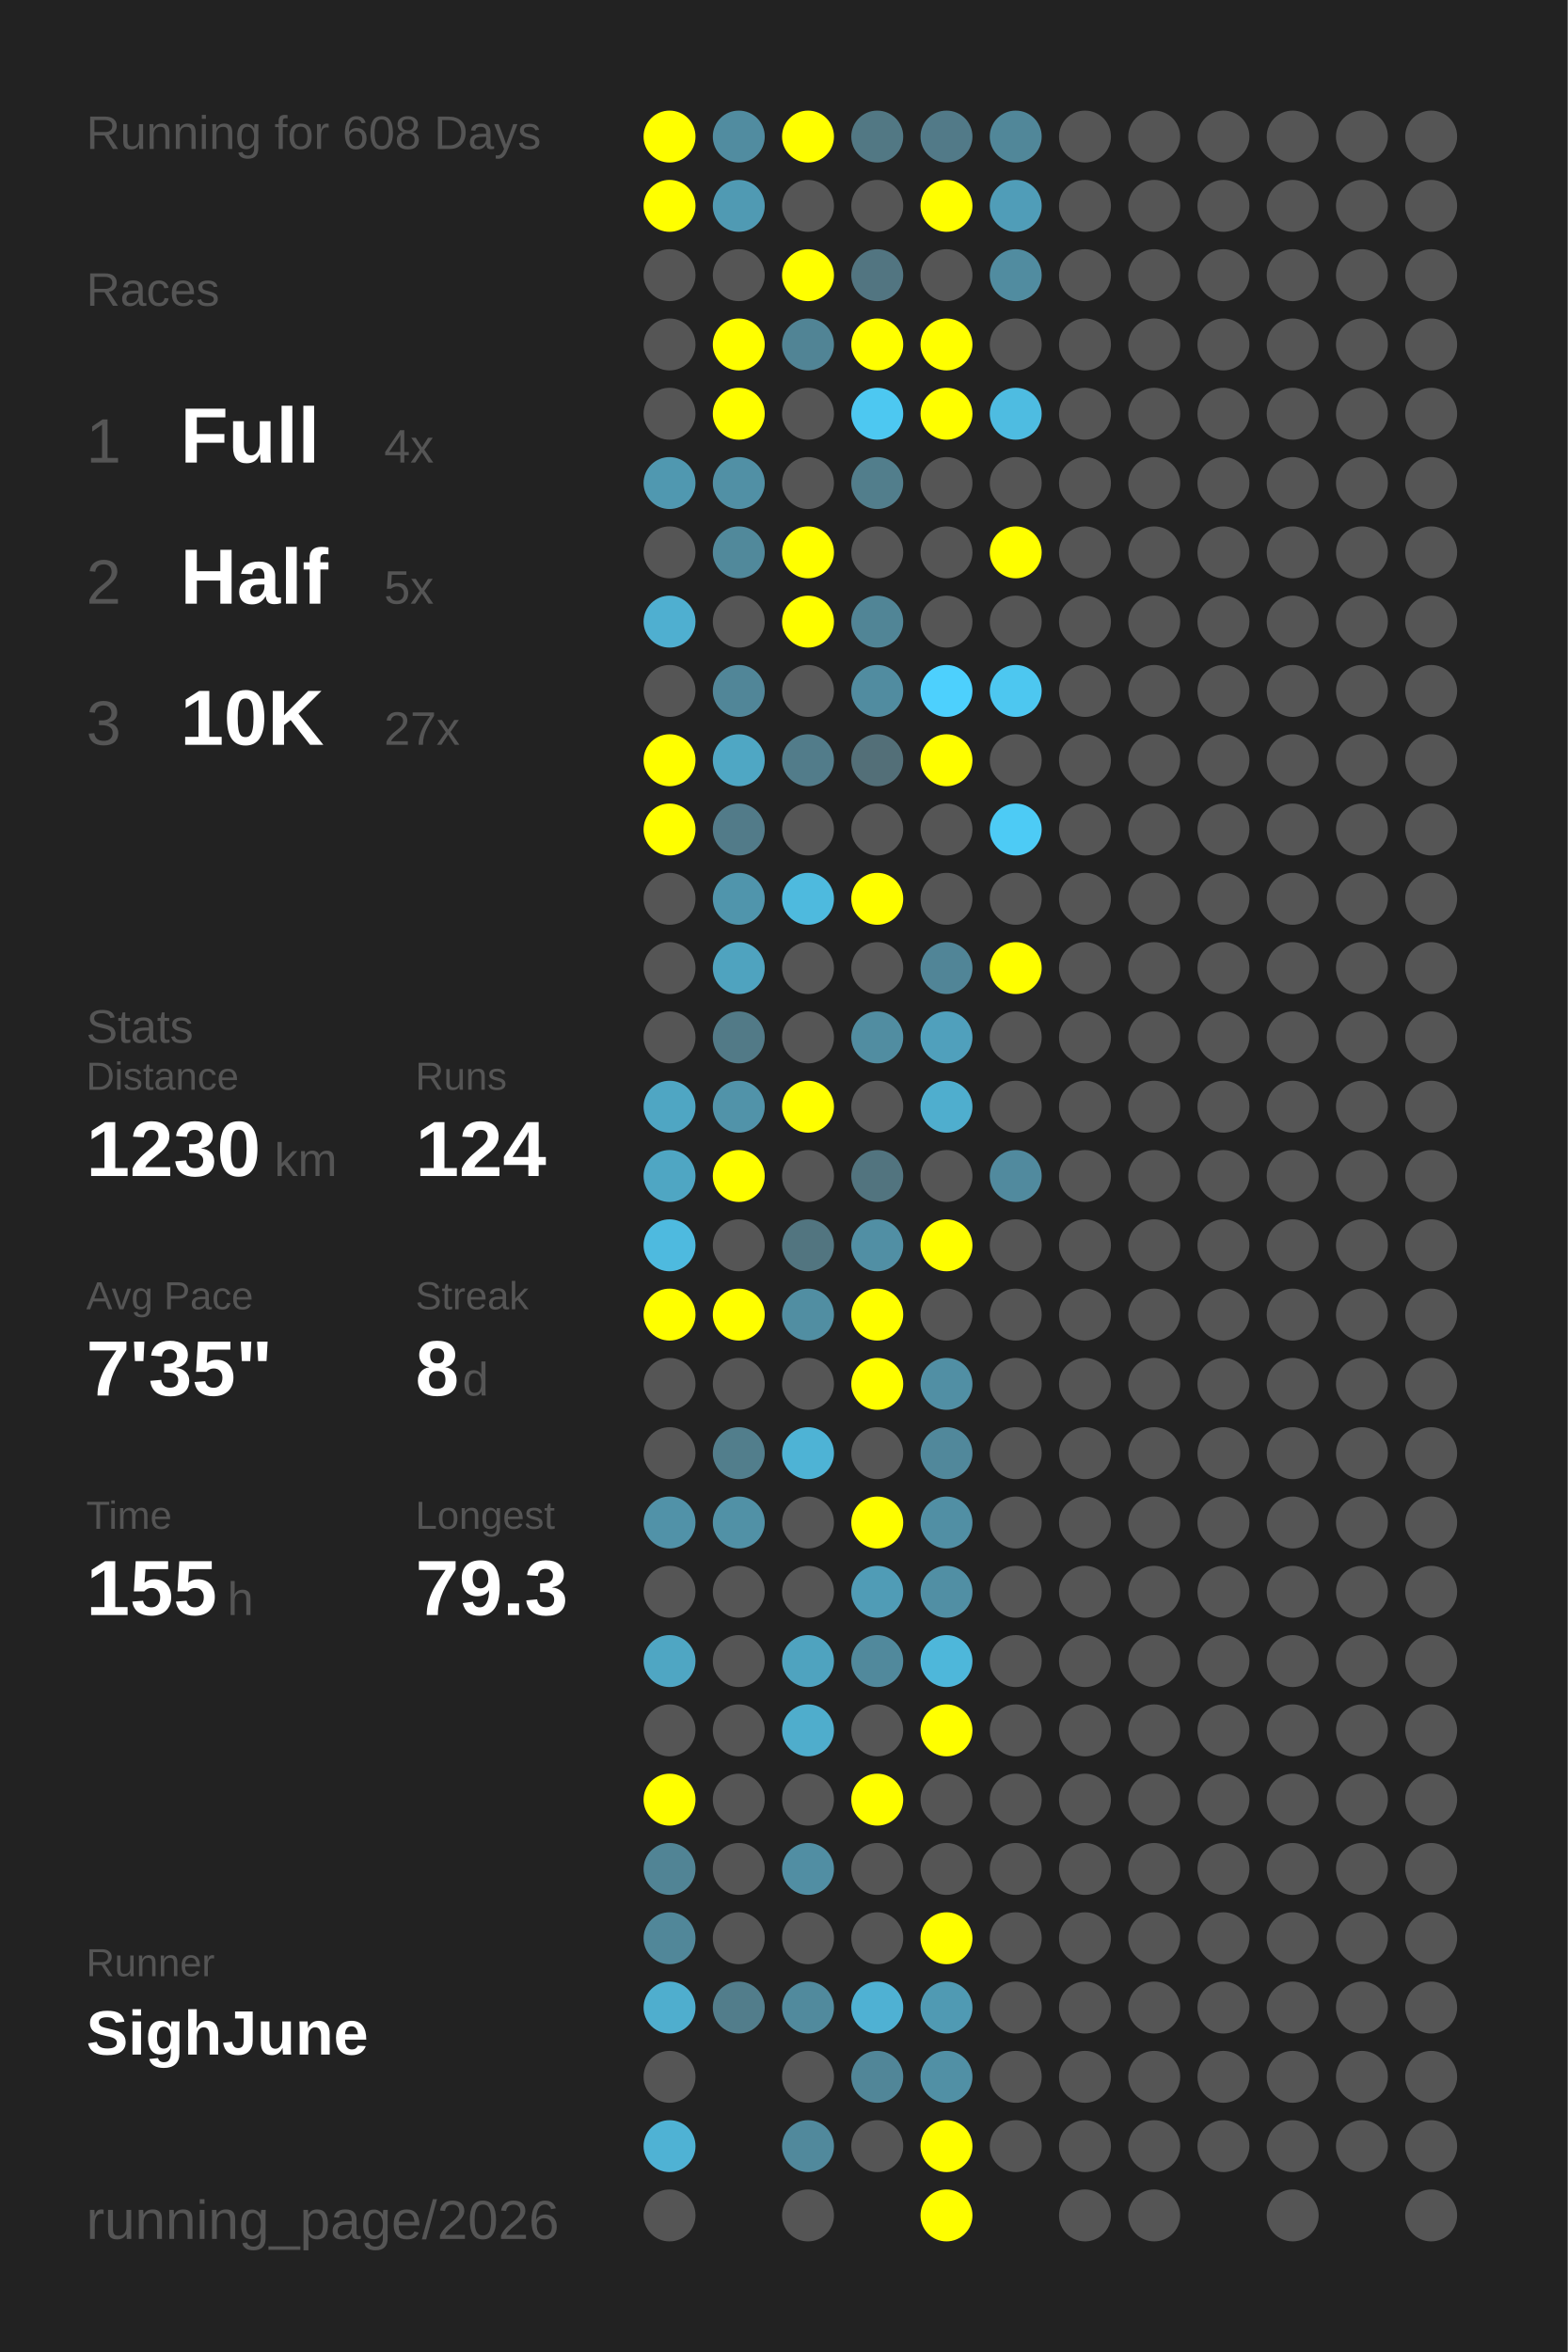
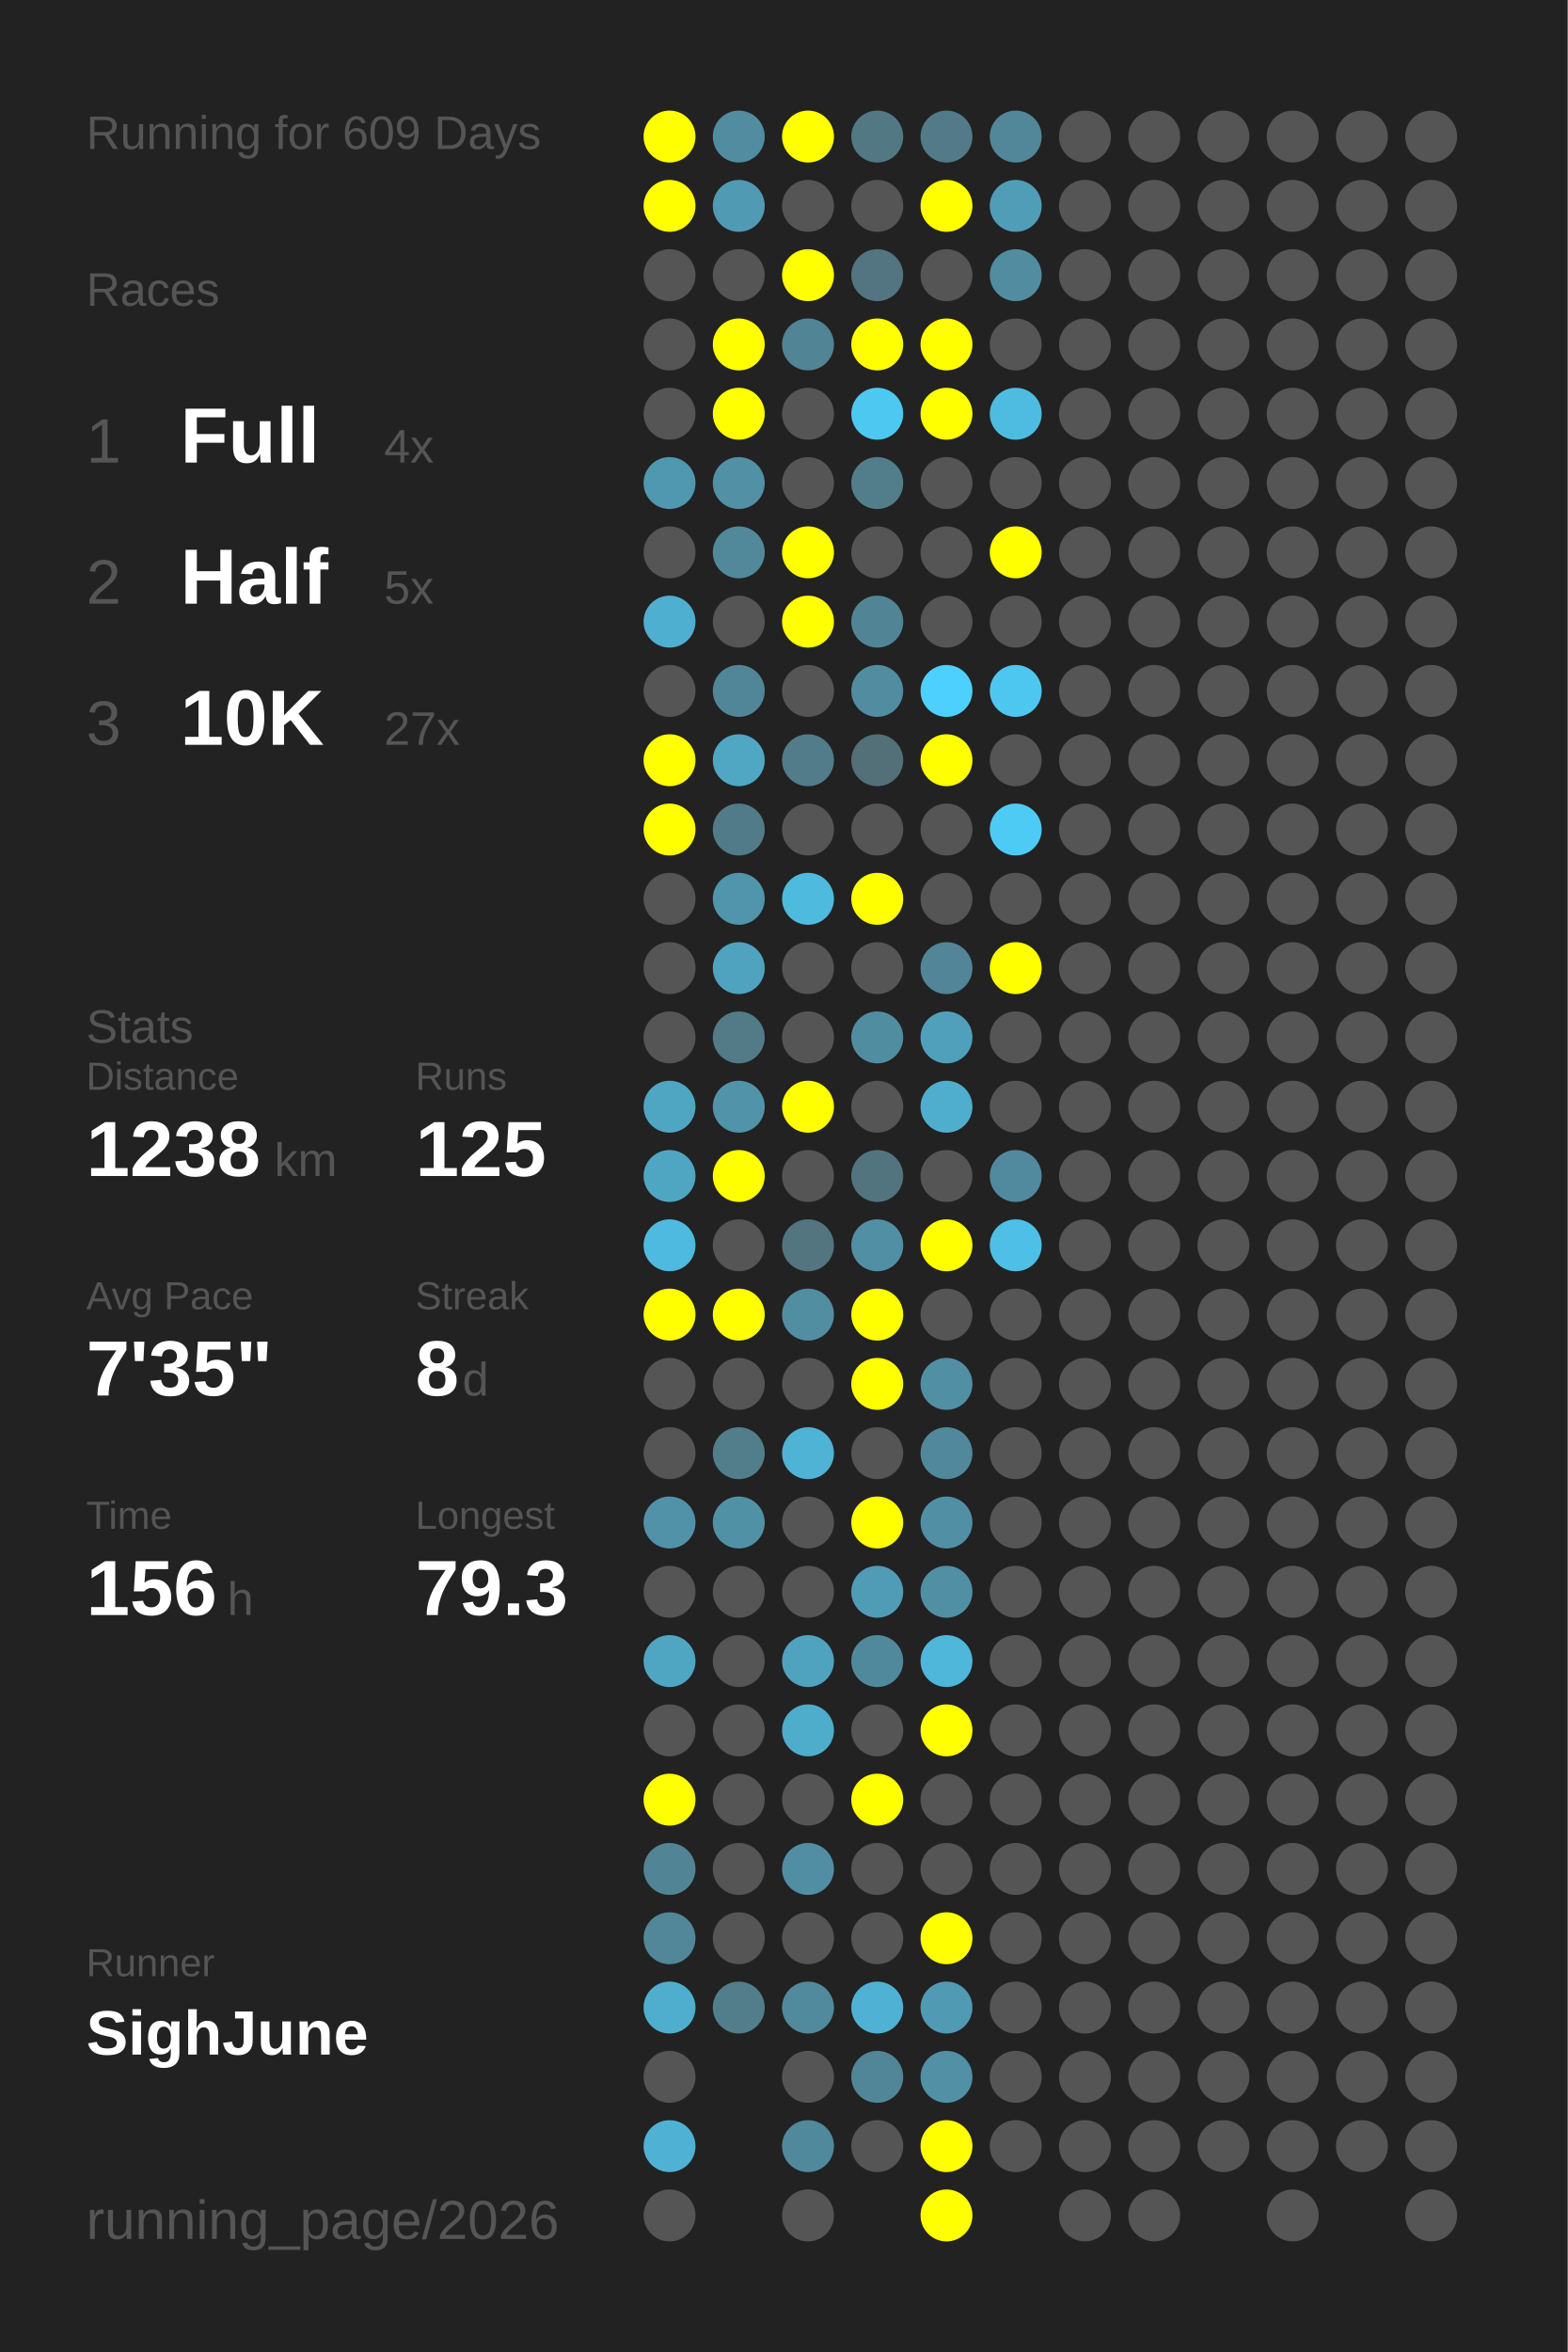
<svg xmlns="http://www.w3.org/2000/svg" baseProfile="full" height="300mm" version="1.1" viewBox="0,0,200,300" width="200mm">
  <defs />
  <rect fill="#222222" height="300" width="200" x="0" y="0" />
-   <text fill="#555555" style="font-size:6px; font-family:Arial;" x="11" y="19">Running for 608 Days</text>
+   <text fill="#555555" style="font-size:6px; font-family:Arial;" x="11" y="19">Running for 609 Days</text>
  <text fill="#555555" style="font-size:6px; font-family:Arial;" x="11" y="39">Races</text>
  <text fill="#555555" style="font-size:8px; font-family:Arial;" x="11" y="59">1</text>
  <text fill="#FFFFFF" style="font-size:10px; font-family:Arial; font-weight:bold;" x="23" y="59">Full</text>
  <text fill="#555555" style="font-size:6px; font-family:Arial;" x="49" y="59">4x</text>
  <text fill="#555555" style="font-size:8px; font-family:Arial;" x="11" y="77">2</text>
  <text fill="#FFFFFF" style="font-size:10px; font-family:Arial; font-weight:bold;" x="23" y="77">Half</text>
  <text fill="#555555" style="font-size:6px; font-family:Arial;" x="49" y="77">5x</text>
  <text fill="#555555" style="font-size:8px; font-family:Arial;" x="11" y="95">3</text>
  <text fill="#FFFFFF" style="font-size:10px; font-family:Arial; font-weight:bold;" x="23" y="95">10K</text>
  <text fill="#555555" style="font-size:6px; font-family:Arial;" x="49" y="95">27x</text>
  <text fill="#555555" style="font-size:6px; font-family:Arial;" x="11" y="133">Stats</text>
  <text fill="#555555" style="font-size:5px; font-family:Arial;" x="11" y="139">Distance</text>
-   <text fill="#FFFFFF" style="font-size:10px; font-family:Arial; font-weight:bold;" x="11" y="150">1230</text>
+   <text fill="#FFFFFF" style="font-size:10px; font-family:Arial; font-weight:bold;" x="11" y="150">1238</text>
  <text fill="#555555" style="font-size:6px; font-family:Arial;" x="35" y="150">km</text>
  <text fill="#555555" style="font-size:5px; font-family:Arial;" x="53" y="139">Runs</text>
-   <text fill="#FFFFFF" style="font-size:10px; font-family:Arial; font-weight:bold;" x="53" y="150">124</text>
+   <text fill="#FFFFFF" style="font-size:10px; font-family:Arial; font-weight:bold;" x="53" y="150">125</text>
  <text fill="#555555" style="font-size:5px; font-family:Arial;" x="11" y="167">Avg Pace</text>
  <text fill="#FFFFFF" style="font-size:10px; font-family:Arial; font-weight:bold;" x="11" y="178">7'35"</text>
  <text fill="#555555" style="font-size:5px; font-family:Arial;" x="53" y="167">Streak</text>
  <text fill="#FFFFFF" style="font-size:10px; font-family:Arial; font-weight:bold;" x="53" y="178">8</text>
  <text fill="#555555" style="font-size:6px; font-family:Arial;" x="59" y="178">d</text>
  <text fill="#555555" style="font-size:5px; font-family:Arial;" x="11" y="195">Time</text>
-   <text fill="#FFFFFF" style="font-size:10px; font-family:Arial; font-weight:bold;" x="11" y="206">155</text>
+   <text fill="#FFFFFF" style="font-size:10px; font-family:Arial; font-weight:bold;" x="11" y="206">156</text>
  <text fill="#555555" style="font-size:6px; font-family:Arial;" x="29" y="206">h</text>
  <text fill="#555555" style="font-size:5px; font-family:Arial;" x="53" y="195">Longest</text>
  <text fill="#FFFFFF" style="font-size:10px; font-family:Arial; font-weight:bold;" x="53" y="206">79.3</text>
  <text fill="#555555" style="font-size:5px; font-family:Arial;" x="11" y="252.065">Runner</text>
  <text fill="#FFFFFF" style="font-size:8px; font-family:Arial; font-weight:bold;" x="11" y="262.065">SighJune</text>
  <text fill="#555555" style="font-size:7px; font-family:Arial;" x="11" y="285.581">running_page/2026</text>
  <circle cx="85.417" cy="17.419" fill="#FFFF00" r="3.312" />
  <circle cx="85.417" cy="26.258" fill="#FFFF00" r="3.312" />
  <circle cx="85.417" cy="35.097" fill="#555555" r="3.312" />
  <circle cx="85.417" cy="43.935" fill="#555555" r="3.312" />
  <circle cx="85.417" cy="52.774" fill="#555555" r="3.312" />
  <circle cx="85.417" cy="61.613" fill="#5098b0" r="3.312" />
  <circle cx="85.417" cy="70.452" fill="#555555" r="3.312" />
  <circle cx="85.417" cy="79.29" fill="#4fafd0" r="3.312" />
  <circle cx="85.417" cy="88.129" fill="#555555" r="3.312" />
  <circle cx="85.417" cy="96.968" fill="#FFFF00" r="3.312" />
  <circle cx="85.417" cy="105.806" fill="#FFFF00" r="3.312" />
  <circle cx="85.417" cy="114.645" fill="#555555" r="3.312" />
  <circle cx="85.417" cy="123.484" fill="#555555" r="3.312" />
  <circle cx="85.417" cy="132.323" fill="#555555" r="3.312" />
  <circle cx="85.417" cy="141.161" fill="#4fa6c3" r="3.312" />
  <circle cx="85.417" cy="150" fill="#4fa6c3" r="3.312" />
  <circle cx="85.417" cy="158.839" fill="#4ebadf" r="3.312" />
  <circle cx="85.417" cy="167.677" fill="#FFFF00" r="3.312" />
  <circle cx="85.417" cy="176.516" fill="#555555" r="3.312" />
  <circle cx="85.417" cy="185.355" fill="#555555" r="3.312" />
  <circle cx="85.417" cy="194.194" fill="#5192a8" r="3.312" />
  <circle cx="85.417" cy="203.032" fill="#555555" r="3.312" />
  <circle cx="85.417" cy="211.871" fill="#4fa6c3" r="3.312" />
  <circle cx="85.417" cy="220.71" fill="#555555" r="3.312" />
  <circle cx="85.417" cy="229.548" fill="#FFFF00" r="3.312" />
  <circle cx="85.417" cy="238.387" fill="#518495" r="3.312" />
  <circle cx="85.417" cy="247.226" fill="#518799" r="3.312" />
  <circle cx="85.417" cy="256.065" fill="#4faece" r="3.312" />
  <circle cx="85.417" cy="264.903" fill="#555555" r="3.312" />
  <circle cx="85.417" cy="273.742" fill="#4fb2d4" r="3.312" />
  <circle cx="85.417" cy="282.581" fill="#555555" r="3.312" />
  <circle cx="94.25" cy="17.419" fill="#518ca0" r="3.312" />
  <circle cx="94.25" cy="26.258" fill="#509ab3" r="3.312" />
  <circle cx="94.25" cy="35.097" fill="#555555" r="3.312" />
  <circle cx="94.25" cy="43.935" fill="#FFFF00" r="3.312" />
  <circle cx="94.25" cy="52.774" fill="#FFFF00" r="3.312" />
  <circle cx="94.25" cy="61.613" fill="#5190a5" r="3.312" />
  <circle cx="94.25" cy="70.452" fill="#51899b" r="3.312" />
  <circle cx="94.25" cy="79.29" fill="#555555" r="3.312" />
  <circle cx="94.25" cy="88.129" fill="#518698" r="3.312" />
  <circle cx="94.25" cy="96.968" fill="#4fa7c4" r="3.312" />
  <circle cx="94.25" cy="105.806" fill="#527b89" r="3.312" />
  <circle cx="94.25" cy="114.645" fill="#5095ac" r="3.312" />
  <circle cx="94.25" cy="123.484" fill="#4fa3bf" r="3.312" />
  <circle cx="94.25" cy="132.323" fill="#527a87" r="3.312" />
  <circle cx="94.25" cy="141.161" fill="#5193a9" r="3.312" />
  <circle cx="94.25" cy="150" fill="#FFFF00" r="3.312" />
  <circle cx="94.25" cy="158.839" fill="#555555" r="3.312" />
  <circle cx="94.25" cy="167.677" fill="#FFFF00" r="3.312" />
  <circle cx="94.25" cy="176.516" fill="#555555" r="3.312" />
  <circle cx="94.25" cy="185.355" fill="#527e8c" r="3.312" />
  <circle cx="94.25" cy="194.194" fill="#5191a6" r="3.312" />
  <circle cx="94.25" cy="203.032" fill="#555555" r="3.312" />
  <circle cx="94.25" cy="211.871" fill="#555555" r="3.312" />
  <circle cx="94.25" cy="220.71" fill="#555555" r="3.312" />
  <circle cx="94.25" cy="229.548" fill="#555555" r="3.312" />
  <circle cx="94.25" cy="238.387" fill="#555555" r="3.312" />
  <circle cx="94.25" cy="247.226" fill="#555555" r="3.312" />
  <circle cx="94.25" cy="256.065" fill="#527d8b" r="3.312" />
  <circle cx="103.083" cy="17.419" fill="#FFFF00" r="3.312" />
  <circle cx="103.083" cy="26.258" fill="#555555" r="3.312" />
  <circle cx="103.083" cy="35.097" fill="#FFFF00" r="3.312" />
  <circle cx="103.083" cy="43.935" fill="#518495" r="3.312" />
  <circle cx="103.083" cy="52.774" fill="#555555" r="3.312" />
  <circle cx="103.083" cy="61.613" fill="#555555" r="3.312" />
  <circle cx="103.083" cy="70.452" fill="#FFFF00" r="3.312" />
  <circle cx="103.083" cy="79.29" fill="#FFFF00" r="3.312" />
  <circle cx="103.083" cy="88.129" fill="#555555" r="3.312" />
  <circle cx="103.083" cy="96.968" fill="#527c8a" r="3.312" />
  <circle cx="103.083" cy="105.806" fill="#555555" r="3.312" />
  <circle cx="103.083" cy="114.645" fill="#4ebade" r="3.312" />
  <circle cx="103.083" cy="123.484" fill="#555555" r="3.312" />
  <circle cx="103.083" cy="132.323" fill="#555555" r="3.312" />
  <circle cx="103.083" cy="141.161" fill="#FFFF00" r="3.312" />
  <circle cx="103.083" cy="150" fill="#555555" r="3.312" />
  <circle cx="103.083" cy="158.839" fill="#527580" r="3.312" />
  <circle cx="103.083" cy="167.677" fill="#518ea2" r="3.312" />
  <circle cx="103.083" cy="176.516" fill="#555555" r="3.312" />
  <circle cx="103.083" cy="185.355" fill="#4eb3d5" r="3.312" />
  <circle cx="103.083" cy="194.194" fill="#555555" r="3.312" />
  <circle cx="103.083" cy="203.032" fill="#555555" r="3.312" />
  <circle cx="103.083" cy="211.871" fill="#4fa3bf" r="3.312" />
  <circle cx="103.083" cy="220.71" fill="#4fadcc" r="3.312" />
  <circle cx="103.083" cy="229.548" fill="#555555" r="3.312" />
  <circle cx="103.083" cy="238.387" fill="#518ea3" r="3.312" />
  <circle cx="103.083" cy="247.226" fill="#555555" r="3.312" />
  <circle cx="103.083" cy="256.065" fill="#518a9d" r="3.312" />
  <circle cx="103.083" cy="264.903" fill="#555555" r="3.312" />
  <circle cx="103.083" cy="273.742" fill="#51899c" r="3.312" />
  <circle cx="103.083" cy="282.581" fill="#555555" r="3.312" />
  <circle cx="111.917" cy="17.419" fill="#527884" r="3.312" />
  <circle cx="111.917" cy="26.258" fill="#555555" r="3.312" />
  <circle cx="111.917" cy="35.097" fill="#527581" r="3.312" />
  <circle cx="111.917" cy="43.935" fill="#FFFF00" r="3.312" />
  <circle cx="111.917" cy="52.774" fill="#4dc8f1" r="3.312" />
  <circle cx="111.917" cy="61.613" fill="#527e8c" r="3.312" />
  <circle cx="111.917" cy="70.452" fill="#555555" r="3.312" />
  <circle cx="111.917" cy="79.29" fill="#518596" r="3.312" />
  <circle cx="111.917" cy="88.129" fill="#518ca0" r="3.312" />
  <circle cx="111.917" cy="96.968" fill="#536f78" r="3.312" />
  <circle cx="111.917" cy="105.806" fill="#555555" r="3.312" />
  <circle cx="111.917" cy="114.645" fill="#FFFF00" r="3.312" />
  <circle cx="111.917" cy="123.484" fill="#555555" r="3.312" />
  <circle cx="111.917" cy="132.323" fill="#518da1" r="3.312" />
  <circle cx="111.917" cy="141.161" fill="#555555" r="3.312" />
  <circle cx="111.917" cy="150" fill="#52747f" r="3.312" />
  <circle cx="111.917" cy="158.839" fill="#518fa4" r="3.312" />
  <circle cx="111.917" cy="167.677" fill="#FFFF00" r="3.312" />
  <circle cx="111.917" cy="176.516" fill="#FFFF00" r="3.312" />
  <circle cx="111.917" cy="185.355" fill="#555555" r="3.312" />
  <circle cx="111.917" cy="194.194" fill="#FFFF00" r="3.312" />
  <circle cx="111.917" cy="203.032" fill="#509cb6" r="3.312" />
  <circle cx="111.917" cy="211.871" fill="#51899c" r="3.312" />
  <circle cx="111.917" cy="220.71" fill="#555555" r="3.312" />
  <circle cx="111.917" cy="229.548" fill="#FFFF00" r="3.312" />
  <circle cx="111.917" cy="238.387" fill="#555555" r="3.312" />
  <circle cx="111.917" cy="247.226" fill="#555555" r="3.312" />
  <circle cx="111.917" cy="256.065" fill="#4fb1d3" r="3.312" />
  <circle cx="111.917" cy="264.903" fill="#518698" r="3.312" />
  <circle cx="111.917" cy="273.742" fill="#555555" r="3.312" />
  <circle cx="120.75" cy="17.419" fill="#527a88" r="3.312" />
  <circle cx="120.75" cy="26.258" fill="#FFFF00" r="3.312" />
  <circle cx="120.75" cy="35.097" fill="#555555" r="3.312" />
  <circle cx="120.75" cy="43.935" fill="#FFFF00" r="3.312" />
  <circle cx="120.75" cy="52.774" fill="#FFFF00" r="3.312" />
  <circle cx="120.75" cy="61.613" fill="#555555" r="3.312" />
  <circle cx="120.75" cy="70.452" fill="#555555" r="3.312" />
  <circle cx="120.75" cy="79.29" fill="#555555" r="3.312" />
  <circle cx="120.75" cy="88.129" fill="#4dd0fd" r="3.312" />
  <circle cx="120.75" cy="96.968" fill="#FFFF00" r="3.312" />
  <circle cx="120.75" cy="105.806" fill="#555555" r="3.312" />
  <circle cx="120.75" cy="114.645" fill="#555555" r="3.312" />
  <circle cx="120.75" cy="123.484" fill="#518597" r="3.312" />
  <circle cx="120.75" cy="132.323" fill="#50a0bc" r="3.312" />
  <circle cx="120.75" cy="141.161" fill="#4faece" r="3.312" />
  <circle cx="120.75" cy="150" fill="#555555" r="3.312" />
  <circle cx="120.75" cy="158.839" fill="#FFFF00" r="3.312" />
  <circle cx="120.75" cy="167.677" fill="#555555" r="3.312" />
  <circle cx="120.75" cy="176.516" fill="#518fa4" r="3.312" />
  <circle cx="120.75" cy="185.355" fill="#51889b" r="3.312" />
  <circle cx="120.75" cy="194.194" fill="#518fa4" r="3.312" />
  <circle cx="120.75" cy="203.032" fill="#518fa4" r="3.312" />
  <circle cx="120.75" cy="211.871" fill="#4eb7da" r="3.312" />
  <circle cx="120.75" cy="220.71" fill="#FFFF00" r="3.312" />
  <circle cx="120.75" cy="229.548" fill="#555555" r="3.312" />
  <circle cx="120.75" cy="238.387" fill="#555555" r="3.312" />
  <circle cx="120.75" cy="247.226" fill="#FFFF00" r="3.312" />
  <circle cx="120.75" cy="256.065" fill="#509ab3" r="3.312" />
  <circle cx="120.75" cy="264.903" fill="#5190a5" r="3.312" />
  <circle cx="120.75" cy="273.742" fill="#FFFF00" r="3.312" />
  <circle cx="120.75" cy="282.581" fill="#FFFF00" r="3.312" />
  <circle cx="129.583" cy="17.419" fill="#518799" r="3.312" />
  <circle cx="129.583" cy="26.258" fill="#509db8" r="3.312" />
  <circle cx="129.583" cy="35.097" fill="#518ca0" r="3.312" />
  <circle cx="129.583" cy="43.935" fill="#555555" r="3.312" />
  <circle cx="129.583" cy="52.774" fill="#4ebce1" r="3.312" />
  <circle cx="129.583" cy="61.613" fill="#555555" r="3.312" />
  <circle cx="129.583" cy="70.452" fill="#FFFF00" r="3.312" />
  <circle cx="129.583" cy="79.29" fill="#555555" r="3.312" />
  <circle cx="129.583" cy="88.129" fill="#4dc7f0" r="3.312" />
  <circle cx="129.583" cy="96.968" fill="#555555" r="3.312" />
  <circle cx="129.583" cy="105.806" fill="#4dcbf5" r="3.312" />
  <circle cx="129.583" cy="114.645" fill="#555555" r="3.312" />
  <circle cx="129.583" cy="123.484" fill="#FFFF00" r="3.312" />
  <circle cx="129.583" cy="132.323" fill="#555555" r="3.312" />
  <circle cx="129.583" cy="141.161" fill="#555555" r="3.312" />
  <circle cx="129.583" cy="150" fill="#518a9e" r="3.312" />
-   <circle cx="129.583" cy="158.839" fill="#555555" r="3.312" />
+   <circle cx="129.583" cy="158.839" fill="#4ebfe6" r="3.312" />
  <circle cx="129.583" cy="167.677" fill="#555555" r="3.312" />
  <circle cx="129.583" cy="176.516" fill="#555555" r="3.312" />
  <circle cx="129.583" cy="185.355" fill="#555555" r="3.312" />
  <circle cx="129.583" cy="194.194" fill="#555555" r="3.312" />
  <circle cx="129.583" cy="203.032" fill="#555555" r="3.312" />
  <circle cx="129.583" cy="211.871" fill="#555555" r="3.312" />
  <circle cx="129.583" cy="220.71" fill="#555555" r="3.312" />
  <circle cx="129.583" cy="229.548" fill="#555555" r="3.312" />
  <circle cx="129.583" cy="238.387" fill="#555555" r="3.312" />
  <circle cx="129.583" cy="247.226" fill="#555555" r="3.312" />
  <circle cx="129.583" cy="256.065" fill="#555555" r="3.312" />
  <circle cx="129.583" cy="264.903" fill="#555555" r="3.312" />
  <circle cx="129.583" cy="273.742" fill="#555555" r="3.312" />
  <circle cx="138.417" cy="17.419" fill="#555555" r="3.312" />
  <circle cx="138.417" cy="26.258" fill="#555555" r="3.312" />
  <circle cx="138.417" cy="35.097" fill="#555555" r="3.312" />
  <circle cx="138.417" cy="43.935" fill="#555555" r="3.312" />
  <circle cx="138.417" cy="52.774" fill="#555555" r="3.312" />
  <circle cx="138.417" cy="61.613" fill="#555555" r="3.312" />
  <circle cx="138.417" cy="70.452" fill="#555555" r="3.312" />
  <circle cx="138.417" cy="79.29" fill="#555555" r="3.312" />
  <circle cx="138.417" cy="88.129" fill="#555555" r="3.312" />
  <circle cx="138.417" cy="96.968" fill="#555555" r="3.312" />
  <circle cx="138.417" cy="105.806" fill="#555555" r="3.312" />
  <circle cx="138.417" cy="114.645" fill="#555555" r="3.312" />
  <circle cx="138.417" cy="123.484" fill="#555555" r="3.312" />
  <circle cx="138.417" cy="132.323" fill="#555555" r="3.312" />
  <circle cx="138.417" cy="141.161" fill="#555555" r="3.312" />
  <circle cx="138.417" cy="150" fill="#555555" r="3.312" />
  <circle cx="138.417" cy="158.839" fill="#555555" r="3.312" />
  <circle cx="138.417" cy="167.677" fill="#555555" r="3.312" />
  <circle cx="138.417" cy="176.516" fill="#555555" r="3.312" />
  <circle cx="138.417" cy="185.355" fill="#555555" r="3.312" />
  <circle cx="138.417" cy="194.194" fill="#555555" r="3.312" />
  <circle cx="138.417" cy="203.032" fill="#555555" r="3.312" />
  <circle cx="138.417" cy="211.871" fill="#555555" r="3.312" />
  <circle cx="138.417" cy="220.71" fill="#555555" r="3.312" />
  <circle cx="138.417" cy="229.548" fill="#555555" r="3.312" />
  <circle cx="138.417" cy="238.387" fill="#555555" r="3.312" />
  <circle cx="138.417" cy="247.226" fill="#555555" r="3.312" />
  <circle cx="138.417" cy="256.065" fill="#555555" r="3.312" />
  <circle cx="138.417" cy="264.903" fill="#555555" r="3.312" />
  <circle cx="138.417" cy="273.742" fill="#555555" r="3.312" />
  <circle cx="138.417" cy="282.581" fill="#555555" r="3.312" />
  <circle cx="147.25" cy="17.419" fill="#555555" r="3.312" />
  <circle cx="147.25" cy="26.258" fill="#555555" r="3.312" />
  <circle cx="147.25" cy="35.097" fill="#555555" r="3.312" />
  <circle cx="147.25" cy="43.935" fill="#555555" r="3.312" />
  <circle cx="147.25" cy="52.774" fill="#555555" r="3.312" />
  <circle cx="147.25" cy="61.613" fill="#555555" r="3.312" />
  <circle cx="147.25" cy="70.452" fill="#555555" r="3.312" />
  <circle cx="147.25" cy="79.29" fill="#555555" r="3.312" />
  <circle cx="147.25" cy="88.129" fill="#555555" r="3.312" />
  <circle cx="147.25" cy="96.968" fill="#555555" r="3.312" />
  <circle cx="147.25" cy="105.806" fill="#555555" r="3.312" />
  <circle cx="147.25" cy="114.645" fill="#555555" r="3.312" />
  <circle cx="147.25" cy="123.484" fill="#555555" r="3.312" />
  <circle cx="147.25" cy="132.323" fill="#555555" r="3.312" />
  <circle cx="147.25" cy="141.161" fill="#555555" r="3.312" />
  <circle cx="147.25" cy="150" fill="#555555" r="3.312" />
  <circle cx="147.25" cy="158.839" fill="#555555" r="3.312" />
  <circle cx="147.25" cy="167.677" fill="#555555" r="3.312" />
  <circle cx="147.25" cy="176.516" fill="#555555" r="3.312" />
  <circle cx="147.25" cy="185.355" fill="#555555" r="3.312" />
  <circle cx="147.25" cy="194.194" fill="#555555" r="3.312" />
  <circle cx="147.25" cy="203.032" fill="#555555" r="3.312" />
  <circle cx="147.25" cy="211.871" fill="#555555" r="3.312" />
  <circle cx="147.25" cy="220.71" fill="#555555" r="3.312" />
  <circle cx="147.25" cy="229.548" fill="#555555" r="3.312" />
  <circle cx="147.25" cy="238.387" fill="#555555" r="3.312" />
  <circle cx="147.25" cy="247.226" fill="#555555" r="3.312" />
  <circle cx="147.25" cy="256.065" fill="#555555" r="3.312" />
  <circle cx="147.25" cy="264.903" fill="#555555" r="3.312" />
  <circle cx="147.25" cy="273.742" fill="#555555" r="3.312" />
  <circle cx="147.25" cy="282.581" fill="#555555" r="3.312" />
  <circle cx="156.083" cy="17.419" fill="#555555" r="3.312" />
  <circle cx="156.083" cy="26.258" fill="#555555" r="3.312" />
  <circle cx="156.083" cy="35.097" fill="#555555" r="3.312" />
  <circle cx="156.083" cy="43.935" fill="#555555" r="3.312" />
  <circle cx="156.083" cy="52.774" fill="#555555" r="3.312" />
  <circle cx="156.083" cy="61.613" fill="#555555" r="3.312" />
  <circle cx="156.083" cy="70.452" fill="#555555" r="3.312" />
  <circle cx="156.083" cy="79.29" fill="#555555" r="3.312" />
  <circle cx="156.083" cy="88.129" fill="#555555" r="3.312" />
  <circle cx="156.083" cy="96.968" fill="#555555" r="3.312" />
  <circle cx="156.083" cy="105.806" fill="#555555" r="3.312" />
  <circle cx="156.083" cy="114.645" fill="#555555" r="3.312" />
  <circle cx="156.083" cy="123.484" fill="#555555" r="3.312" />
  <circle cx="156.083" cy="132.323" fill="#555555" r="3.312" />
  <circle cx="156.083" cy="141.161" fill="#555555" r="3.312" />
  <circle cx="156.083" cy="150" fill="#555555" r="3.312" />
  <circle cx="156.083" cy="158.839" fill="#555555" r="3.312" />
  <circle cx="156.083" cy="167.677" fill="#555555" r="3.312" />
  <circle cx="156.083" cy="176.516" fill="#555555" r="3.312" />
  <circle cx="156.083" cy="185.355" fill="#555555" r="3.312" />
  <circle cx="156.083" cy="194.194" fill="#555555" r="3.312" />
  <circle cx="156.083" cy="203.032" fill="#555555" r="3.312" />
  <circle cx="156.083" cy="211.871" fill="#555555" r="3.312" />
  <circle cx="156.083" cy="220.71" fill="#555555" r="3.312" />
  <circle cx="156.083" cy="229.548" fill="#555555" r="3.312" />
  <circle cx="156.083" cy="238.387" fill="#555555" r="3.312" />
  <circle cx="156.083" cy="247.226" fill="#555555" r="3.312" />
  <circle cx="156.083" cy="256.065" fill="#555555" r="3.312" />
  <circle cx="156.083" cy="264.903" fill="#555555" r="3.312" />
  <circle cx="156.083" cy="273.742" fill="#555555" r="3.312" />
  <circle cx="164.917" cy="17.419" fill="#555555" r="3.312" />
  <circle cx="164.917" cy="26.258" fill="#555555" r="3.312" />
  <circle cx="164.917" cy="35.097" fill="#555555" r="3.312" />
  <circle cx="164.917" cy="43.935" fill="#555555" r="3.312" />
  <circle cx="164.917" cy="52.774" fill="#555555" r="3.312" />
  <circle cx="164.917" cy="61.613" fill="#555555" r="3.312" />
  <circle cx="164.917" cy="70.452" fill="#555555" r="3.312" />
  <circle cx="164.917" cy="79.29" fill="#555555" r="3.312" />
  <circle cx="164.917" cy="88.129" fill="#555555" r="3.312" />
  <circle cx="164.917" cy="96.968" fill="#555555" r="3.312" />
  <circle cx="164.917" cy="105.806" fill="#555555" r="3.312" />
  <circle cx="164.917" cy="114.645" fill="#555555" r="3.312" />
  <circle cx="164.917" cy="123.484" fill="#555555" r="3.312" />
  <circle cx="164.917" cy="132.323" fill="#555555" r="3.312" />
  <circle cx="164.917" cy="141.161" fill="#555555" r="3.312" />
  <circle cx="164.917" cy="150" fill="#555555" r="3.312" />
  <circle cx="164.917" cy="158.839" fill="#555555" r="3.312" />
  <circle cx="164.917" cy="167.677" fill="#555555" r="3.312" />
  <circle cx="164.917" cy="176.516" fill="#555555" r="3.312" />
  <circle cx="164.917" cy="185.355" fill="#555555" r="3.312" />
  <circle cx="164.917" cy="194.194" fill="#555555" r="3.312" />
  <circle cx="164.917" cy="203.032" fill="#555555" r="3.312" />
  <circle cx="164.917" cy="211.871" fill="#555555" r="3.312" />
  <circle cx="164.917" cy="220.71" fill="#555555" r="3.312" />
  <circle cx="164.917" cy="229.548" fill="#555555" r="3.312" />
  <circle cx="164.917" cy="238.387" fill="#555555" r="3.312" />
  <circle cx="164.917" cy="247.226" fill="#555555" r="3.312" />
  <circle cx="164.917" cy="256.065" fill="#555555" r="3.312" />
  <circle cx="164.917" cy="264.903" fill="#555555" r="3.312" />
  <circle cx="164.917" cy="273.742" fill="#555555" r="3.312" />
  <circle cx="164.917" cy="282.581" fill="#555555" r="3.312" />
  <circle cx="173.75" cy="17.419" fill="#555555" r="3.312" />
  <circle cx="173.75" cy="26.258" fill="#555555" r="3.312" />
  <circle cx="173.75" cy="35.097" fill="#555555" r="3.312" />
  <circle cx="173.75" cy="43.935" fill="#555555" r="3.312" />
  <circle cx="173.75" cy="52.774" fill="#555555" r="3.312" />
  <circle cx="173.75" cy="61.613" fill="#555555" r="3.312" />
  <circle cx="173.75" cy="70.452" fill="#555555" r="3.312" />
  <circle cx="173.75" cy="79.29" fill="#555555" r="3.312" />
  <circle cx="173.75" cy="88.129" fill="#555555" r="3.312" />
  <circle cx="173.75" cy="96.968" fill="#555555" r="3.312" />
  <circle cx="173.75" cy="105.806" fill="#555555" r="3.312" />
  <circle cx="173.75" cy="114.645" fill="#555555" r="3.312" />
  <circle cx="173.75" cy="123.484" fill="#555555" r="3.312" />
  <circle cx="173.75" cy="132.323" fill="#555555" r="3.312" />
  <circle cx="173.75" cy="141.161" fill="#555555" r="3.312" />
  <circle cx="173.75" cy="150" fill="#555555" r="3.312" />
  <circle cx="173.75" cy="158.839" fill="#555555" r="3.312" />
  <circle cx="173.75" cy="167.677" fill="#555555" r="3.312" />
  <circle cx="173.75" cy="176.516" fill="#555555" r="3.312" />
  <circle cx="173.75" cy="185.355" fill="#555555" r="3.312" />
  <circle cx="173.75" cy="194.194" fill="#555555" r="3.312" />
  <circle cx="173.75" cy="203.032" fill="#555555" r="3.312" />
  <circle cx="173.75" cy="211.871" fill="#555555" r="3.312" />
  <circle cx="173.75" cy="220.71" fill="#555555" r="3.312" />
  <circle cx="173.75" cy="229.548" fill="#555555" r="3.312" />
  <circle cx="173.75" cy="238.387" fill="#555555" r="3.312" />
  <circle cx="173.75" cy="247.226" fill="#555555" r="3.312" />
  <circle cx="173.75" cy="256.065" fill="#555555" r="3.312" />
  <circle cx="173.75" cy="264.903" fill="#555555" r="3.312" />
  <circle cx="173.75" cy="273.742" fill="#555555" r="3.312" />
  <circle cx="182.583" cy="17.419" fill="#555555" r="3.312" />
  <circle cx="182.583" cy="26.258" fill="#555555" r="3.312" />
  <circle cx="182.583" cy="35.097" fill="#555555" r="3.312" />
  <circle cx="182.583" cy="43.935" fill="#555555" r="3.312" />
  <circle cx="182.583" cy="52.774" fill="#555555" r="3.312" />
  <circle cx="182.583" cy="61.613" fill="#555555" r="3.312" />
  <circle cx="182.583" cy="70.452" fill="#555555" r="3.312" />
  <circle cx="182.583" cy="79.29" fill="#555555" r="3.312" />
  <circle cx="182.583" cy="88.129" fill="#555555" r="3.312" />
  <circle cx="182.583" cy="96.968" fill="#555555" r="3.312" />
  <circle cx="182.583" cy="105.806" fill="#555555" r="3.312" />
  <circle cx="182.583" cy="114.645" fill="#555555" r="3.312" />
  <circle cx="182.583" cy="123.484" fill="#555555" r="3.312" />
  <circle cx="182.583" cy="132.323" fill="#555555" r="3.312" />
  <circle cx="182.583" cy="141.161" fill="#555555" r="3.312" />
  <circle cx="182.583" cy="150" fill="#555555" r="3.312" />
  <circle cx="182.583" cy="158.839" fill="#555555" r="3.312" />
  <circle cx="182.583" cy="167.677" fill="#555555" r="3.312" />
  <circle cx="182.583" cy="176.516" fill="#555555" r="3.312" />
  <circle cx="182.583" cy="185.355" fill="#555555" r="3.312" />
  <circle cx="182.583" cy="194.194" fill="#555555" r="3.312" />
  <circle cx="182.583" cy="203.032" fill="#555555" r="3.312" />
  <circle cx="182.583" cy="211.871" fill="#555555" r="3.312" />
  <circle cx="182.583" cy="220.71" fill="#555555" r="3.312" />
  <circle cx="182.583" cy="229.548" fill="#555555" r="3.312" />
  <circle cx="182.583" cy="238.387" fill="#555555" r="3.312" />
  <circle cx="182.583" cy="247.226" fill="#555555" r="3.312" />
  <circle cx="182.583" cy="256.065" fill="#555555" r="3.312" />
  <circle cx="182.583" cy="264.903" fill="#555555" r="3.312" />
  <circle cx="182.583" cy="273.742" fill="#555555" r="3.312" />
  <circle cx="182.583" cy="282.581" fill="#555555" r="3.312" />
</svg>
